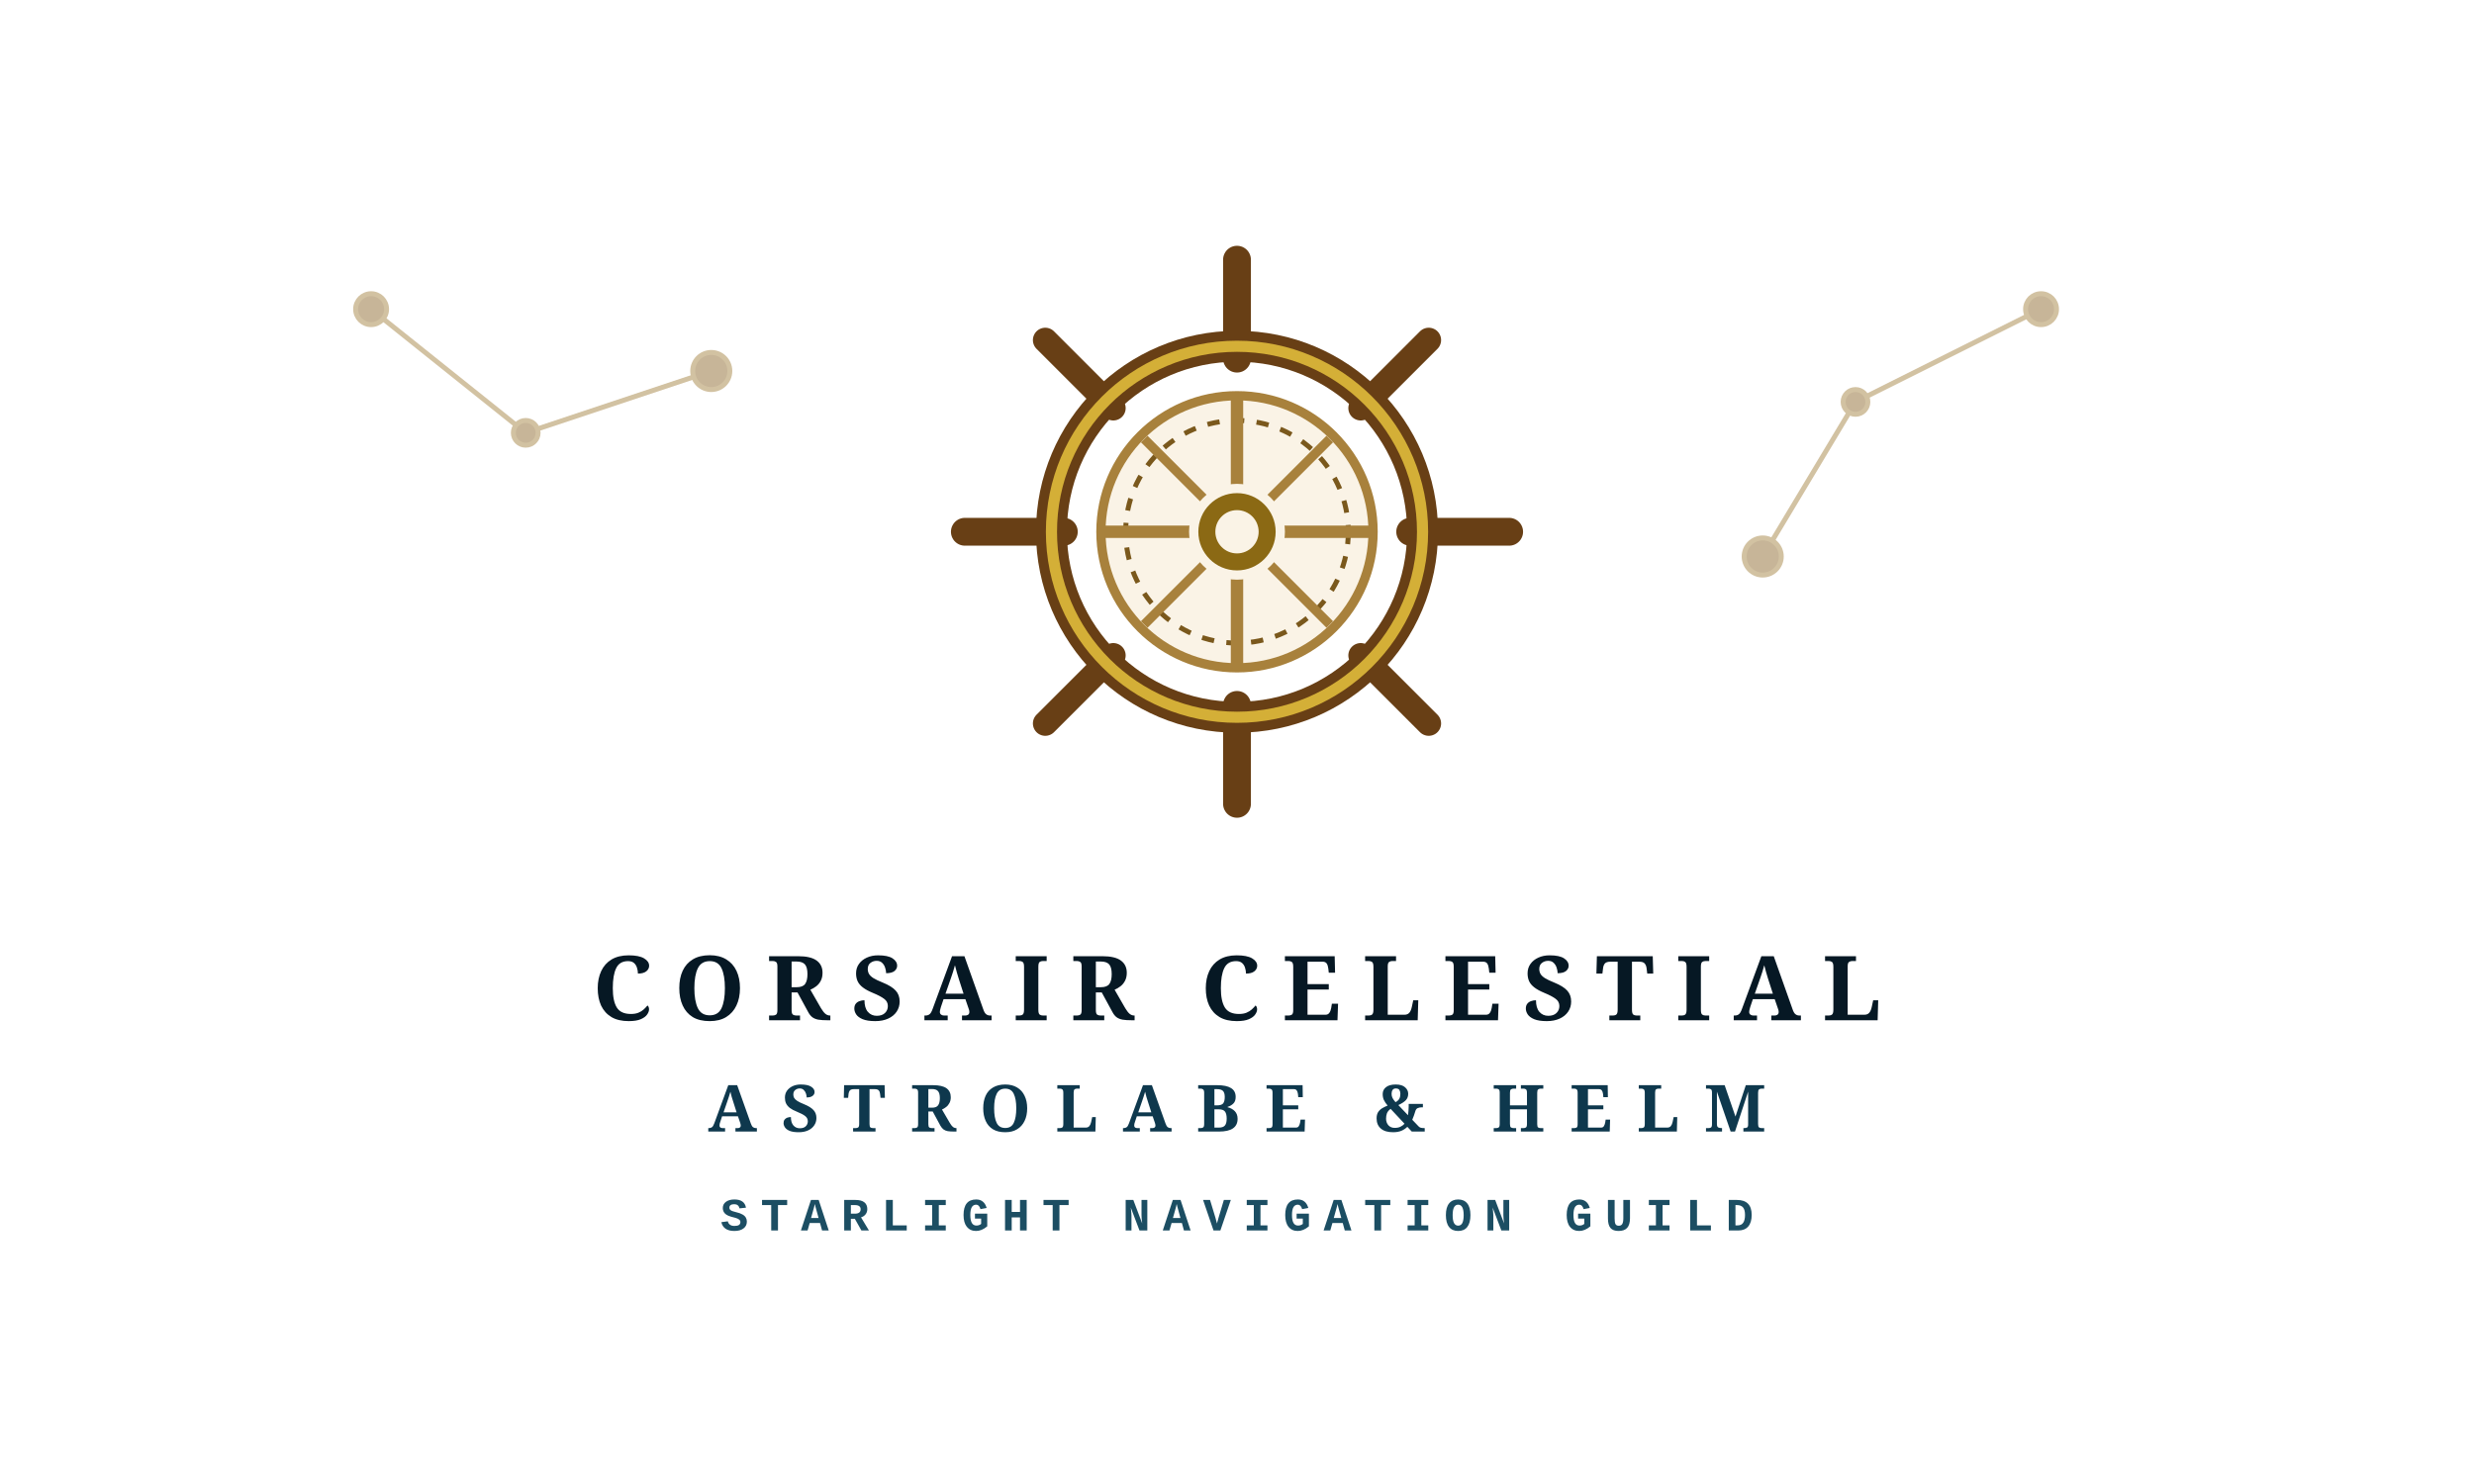
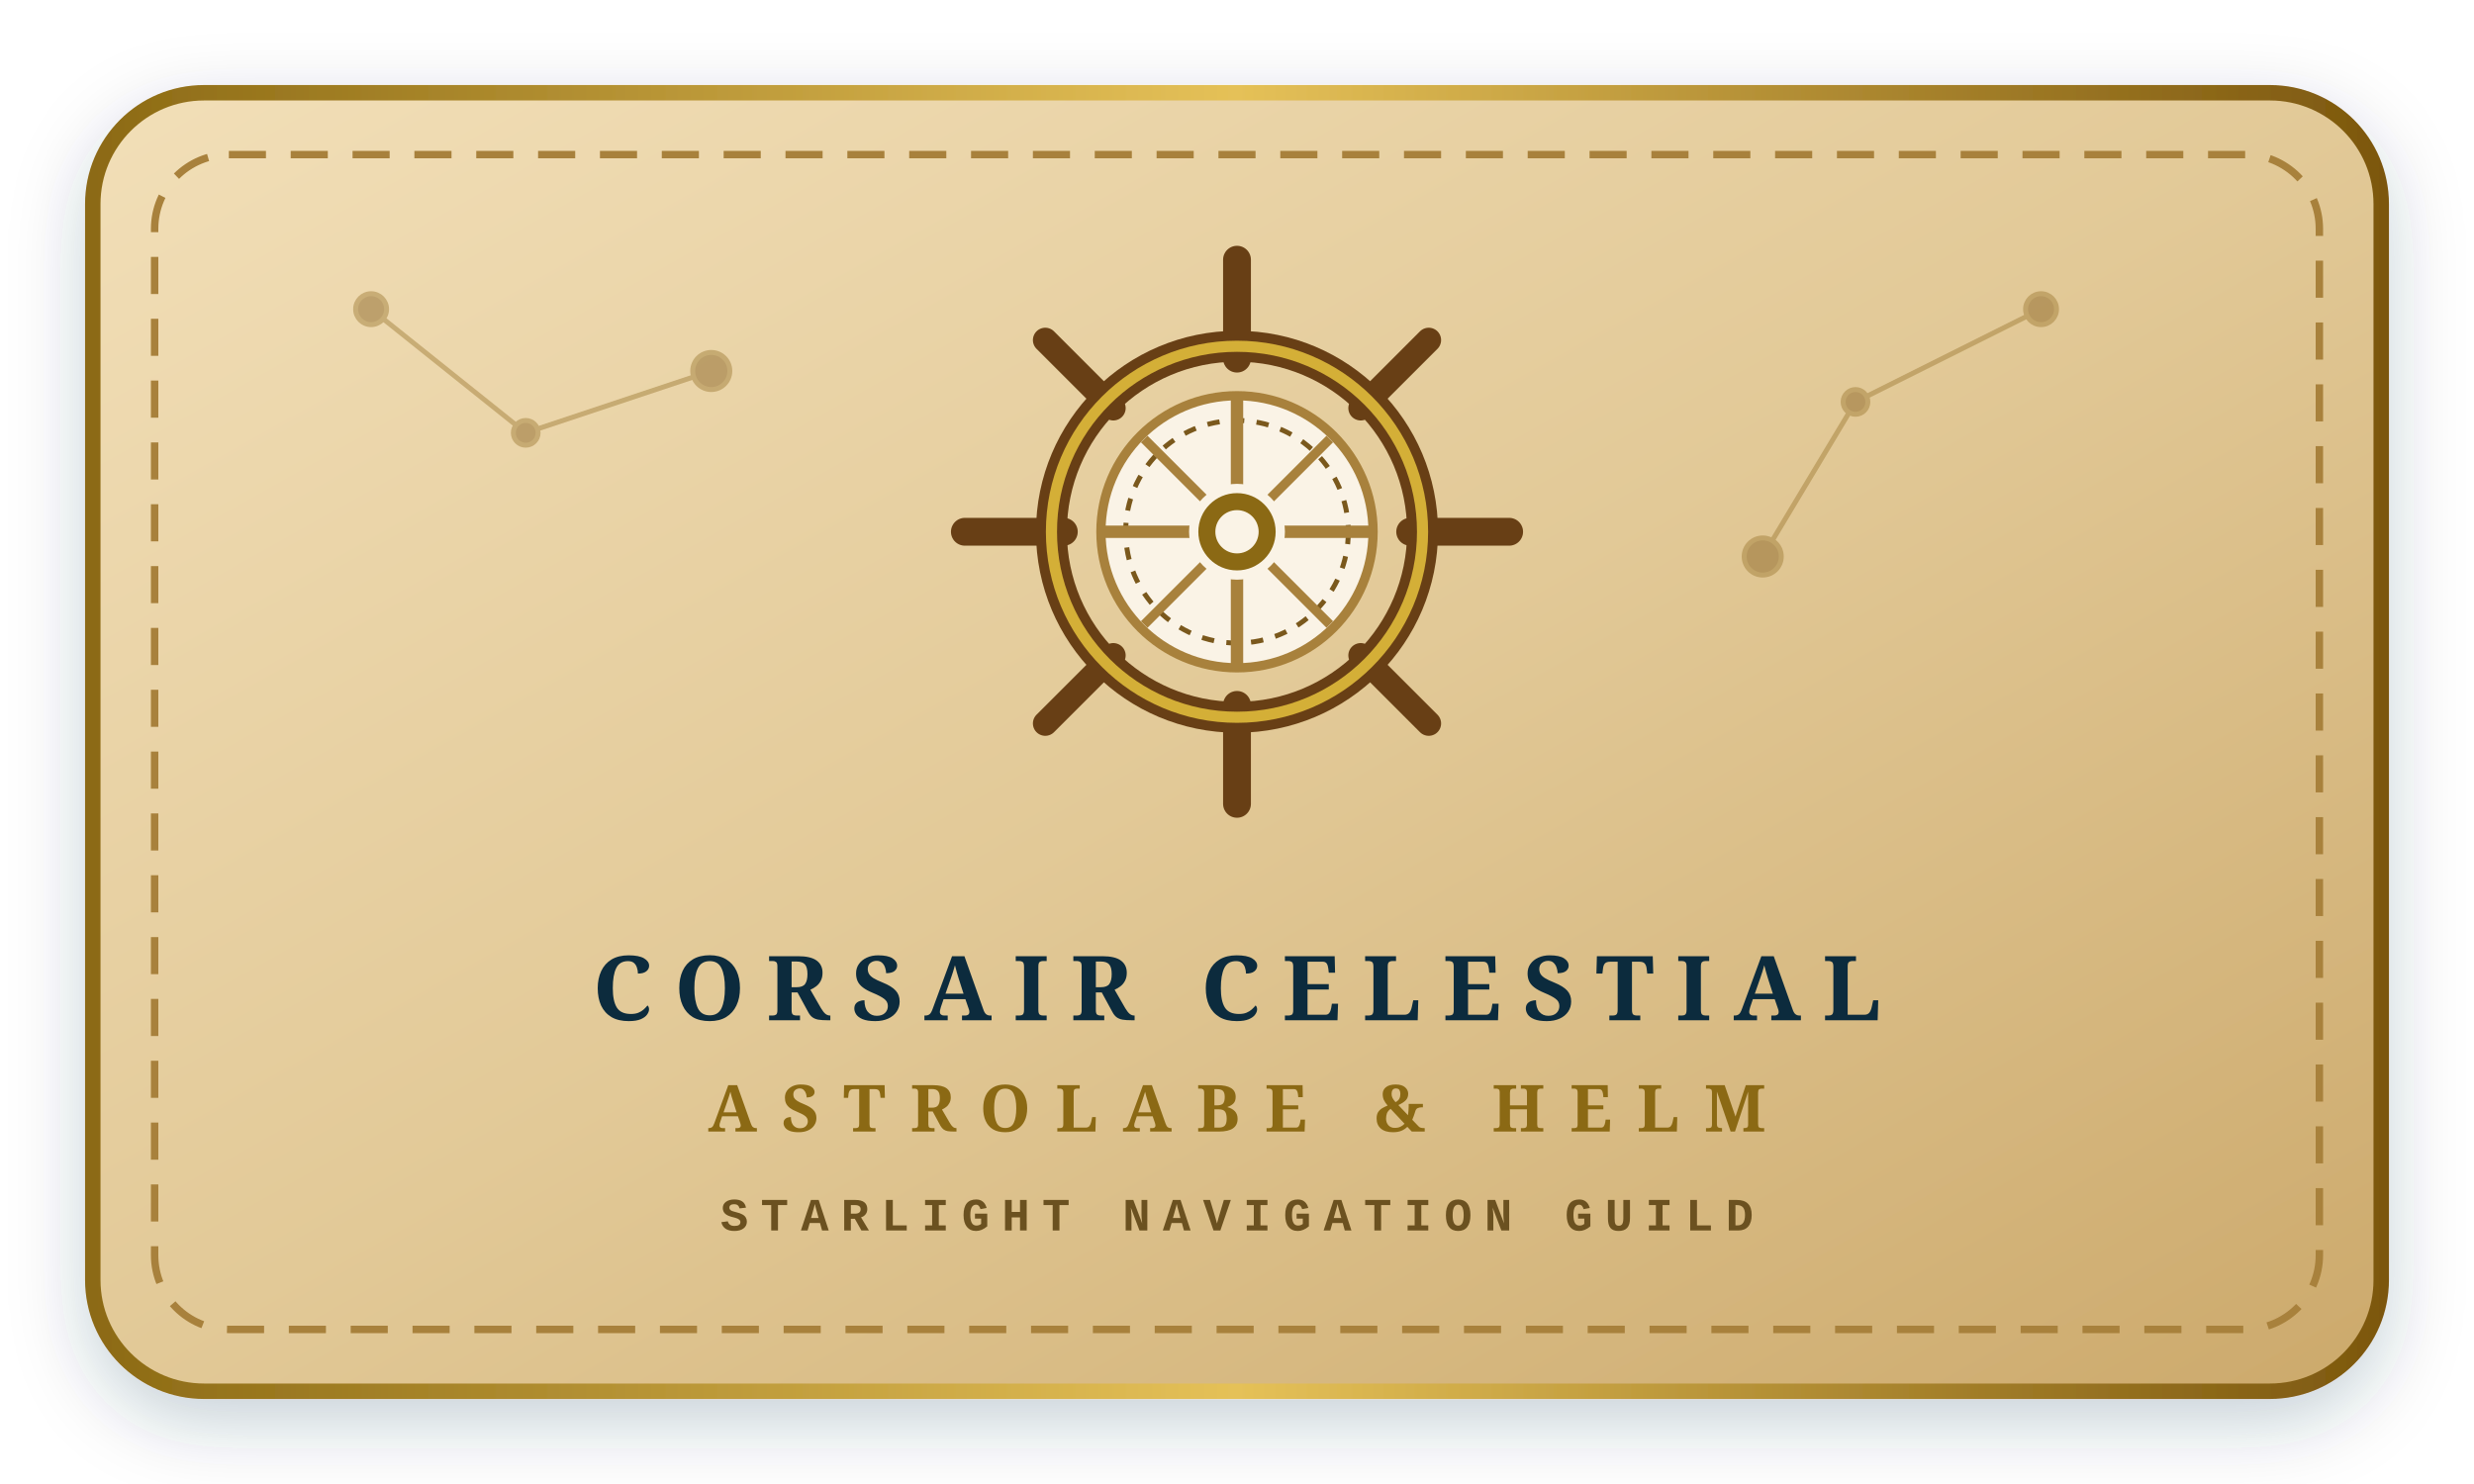
<svg xmlns="http://www.w3.org/2000/svg" viewBox="0 0 400 240" width="400" height="240">
  <defs>
-     <linearGradient id="oceanPlacque" x1="0%" y1="0%" x2="100%" y2="100%">
-       <stop offset="0%" stop-color="#E1EEF0" />
-       <stop offset="50%" stop-color="#CFE5E8" />
-       <stop offset="100%" stop-color="#B7D7DC" />
-     </linearGradient>
    <linearGradient id="helmBrass" x1="0%" y1="0%" x2="100%" y2="100%">
      <stop offset="0%" stop-color="#F2DFB8" />
      <stop offset="50%" stop-color="#E2C997" />
      <stop offset="100%" stop-color="#CCA96B" />
    </linearGradient>
    <linearGradient id="goldRim" x1="0%" y1="0%" x2="100%" y2="0%">
      <stop offset="0%" stop-color="#8B6914" />
      <stop offset="50%" stop-color="#E5C158" />
      <stop offset="100%" stop-color="#7B560D" />
    </linearGradient>
    <filter id="helmShadow" x="-10%" y="-10%" width="120%" height="120%">
      <feDropShadow dx="0" dy="4" stdDeviation="6" flood-color="#0E384D" flood-opacity="0.22" />
    </filter>
  </defs>
+   <rect x="15" y="15" width="370" height="210" rx="18" fill="url(#helmBrass)" stroke="url(#goldRim)" stroke-width="2.5" filter="url(#helmShadow)" />
+   <rect x="25" y="25" width="350" height="190" rx="12" fill="none" stroke="#A8813C" stroke-width="1.2" stroke-dasharray="6,4" />
  <g stroke="#9C7730" stroke-width="0.8" opacity="0.45">
    <line x1="60" y1="50" x2="85" y2="70" />
    <line x1="85" y1="70" x2="115" y2="60" />
    <circle cx="60" cy="50" r="2.5" fill="#825C1A" />
    <circle cx="85" cy="70" r="2" fill="#825C1A" />
    <circle cx="115" cy="60" r="3" fill="#825C1A" />
    <line x1="330" y1="50" x2="300" y2="65" />
    <line x1="300" y1="65" x2="285" y2="90" />
    <circle cx="330" cy="50" r="2.5" fill="#825C1A" />
    <circle cx="300" cy="65" r="2" fill="#825C1A" />
    <circle cx="285" cy="90" r="3" fill="#825C1A" />
  </g>
  <g transform="translate(200, 86)">
    <line x1="0" y1="-44" x2="0" y2="-28" stroke="#683F15" stroke-width="4.5" stroke-linecap="round" />
    <line x1="0" y1="28" x2="0" y2="44" stroke="#683F15" stroke-width="4.5" stroke-linecap="round" />
    <line x1="-44" y1="0" x2="-28" y2="0" stroke="#683F15" stroke-width="4.5" stroke-linecap="round" />
    <line x1="28" y1="0" x2="44" y2="0" stroke="#683F15" stroke-width="4.5" stroke-linecap="round" />
    <line x1="-31" y1="-31" x2="-20" y2="-20" stroke="#683F15" stroke-width="4" stroke-linecap="round" />
    <line x1="20" y1="20" x2="31" y2="31" stroke="#683F15" stroke-width="4" stroke-linecap="round" />
    <line x1="20" y1="-20" x2="31" y2="-31" stroke="#683F15" stroke-width="4" stroke-linecap="round" />
    <line x1="-31" y1="31" x2="-20" y2="20" stroke="#683F15" stroke-width="4" stroke-linecap="round" />
    <circle r="30" fill="none" stroke="#683F15" stroke-width="5" />
    <circle r="30" fill="none" stroke="#D4AF37" stroke-width="1.8" />
    <circle r="22" fill="#FAF3E6" stroke="#A8813C" stroke-width="1.5" />
    <circle r="18" fill="none" stroke="#7A581C" stroke-width="0.8" stroke-dasharray="2,2" />
    <line x1="0" y1="-22" x2="0" y2="22" stroke="#A8813C" stroke-width="2" />
    <line x1="-22" y1="0" x2="22" y2="0" stroke="#A8813C" stroke-width="2" />
    <line x1="-15" y1="-15" x2="15" y2="15" stroke="#A8813C" stroke-width="1.5" />
    <line x1="15" y1="-15" x2="-15" y2="15" stroke="#A8813C" stroke-width="1.5" />
    <circle r="7" fill="#8B6914" stroke="#FAF3E6" stroke-width="1.5" />
    <circle r="3.5" fill="#FAF3E6" />
  </g>
-   <text x="200" y="165" text-anchor="middle" font-family="'Cinzel', Georgia, serif" font-size="14.5" font-weight="800" fill="#061824" letter-spacing="3.5">CORSAIR CELESTIAL</text>
-   <text x="200" y="183" text-anchor="middle" font-family="'Cinzel', Georgia, serif" font-size="10.5" font-weight="700" fill="#0E384D" letter-spacing="4">ASTROLABE &amp; HELM</text>
-   <text x="200" y="199" text-anchor="middle" font-family="'Courier New', monospace" font-size="7.5" font-weight="600" fill="#1C4E63" letter-spacing="2">STARLIGHT NAVIGATION GUILD</text>
+   <text x="200" y="165" text-anchor="middle" font-family="'Cinzel', Georgia, serif" font-size="14.5" font-weight="800" fill="#0C2B3D" letter-spacing="3.5">CORSAIR CELESTIAL</text>
+   <text x="200" y="183" text-anchor="middle" font-family="'Cinzel', Georgia, serif" font-size="10.5" font-weight="700" fill="#8B6914" letter-spacing="4">ASTROLABE &amp; HELM</text>
+   <text x="200" y="199" text-anchor="middle" font-family="'Courier New', monospace" font-size="7.5" font-weight="600" fill="#6B5120" letter-spacing="2">STARLIGHT NAVIGATION GUILD</text>
</svg>
